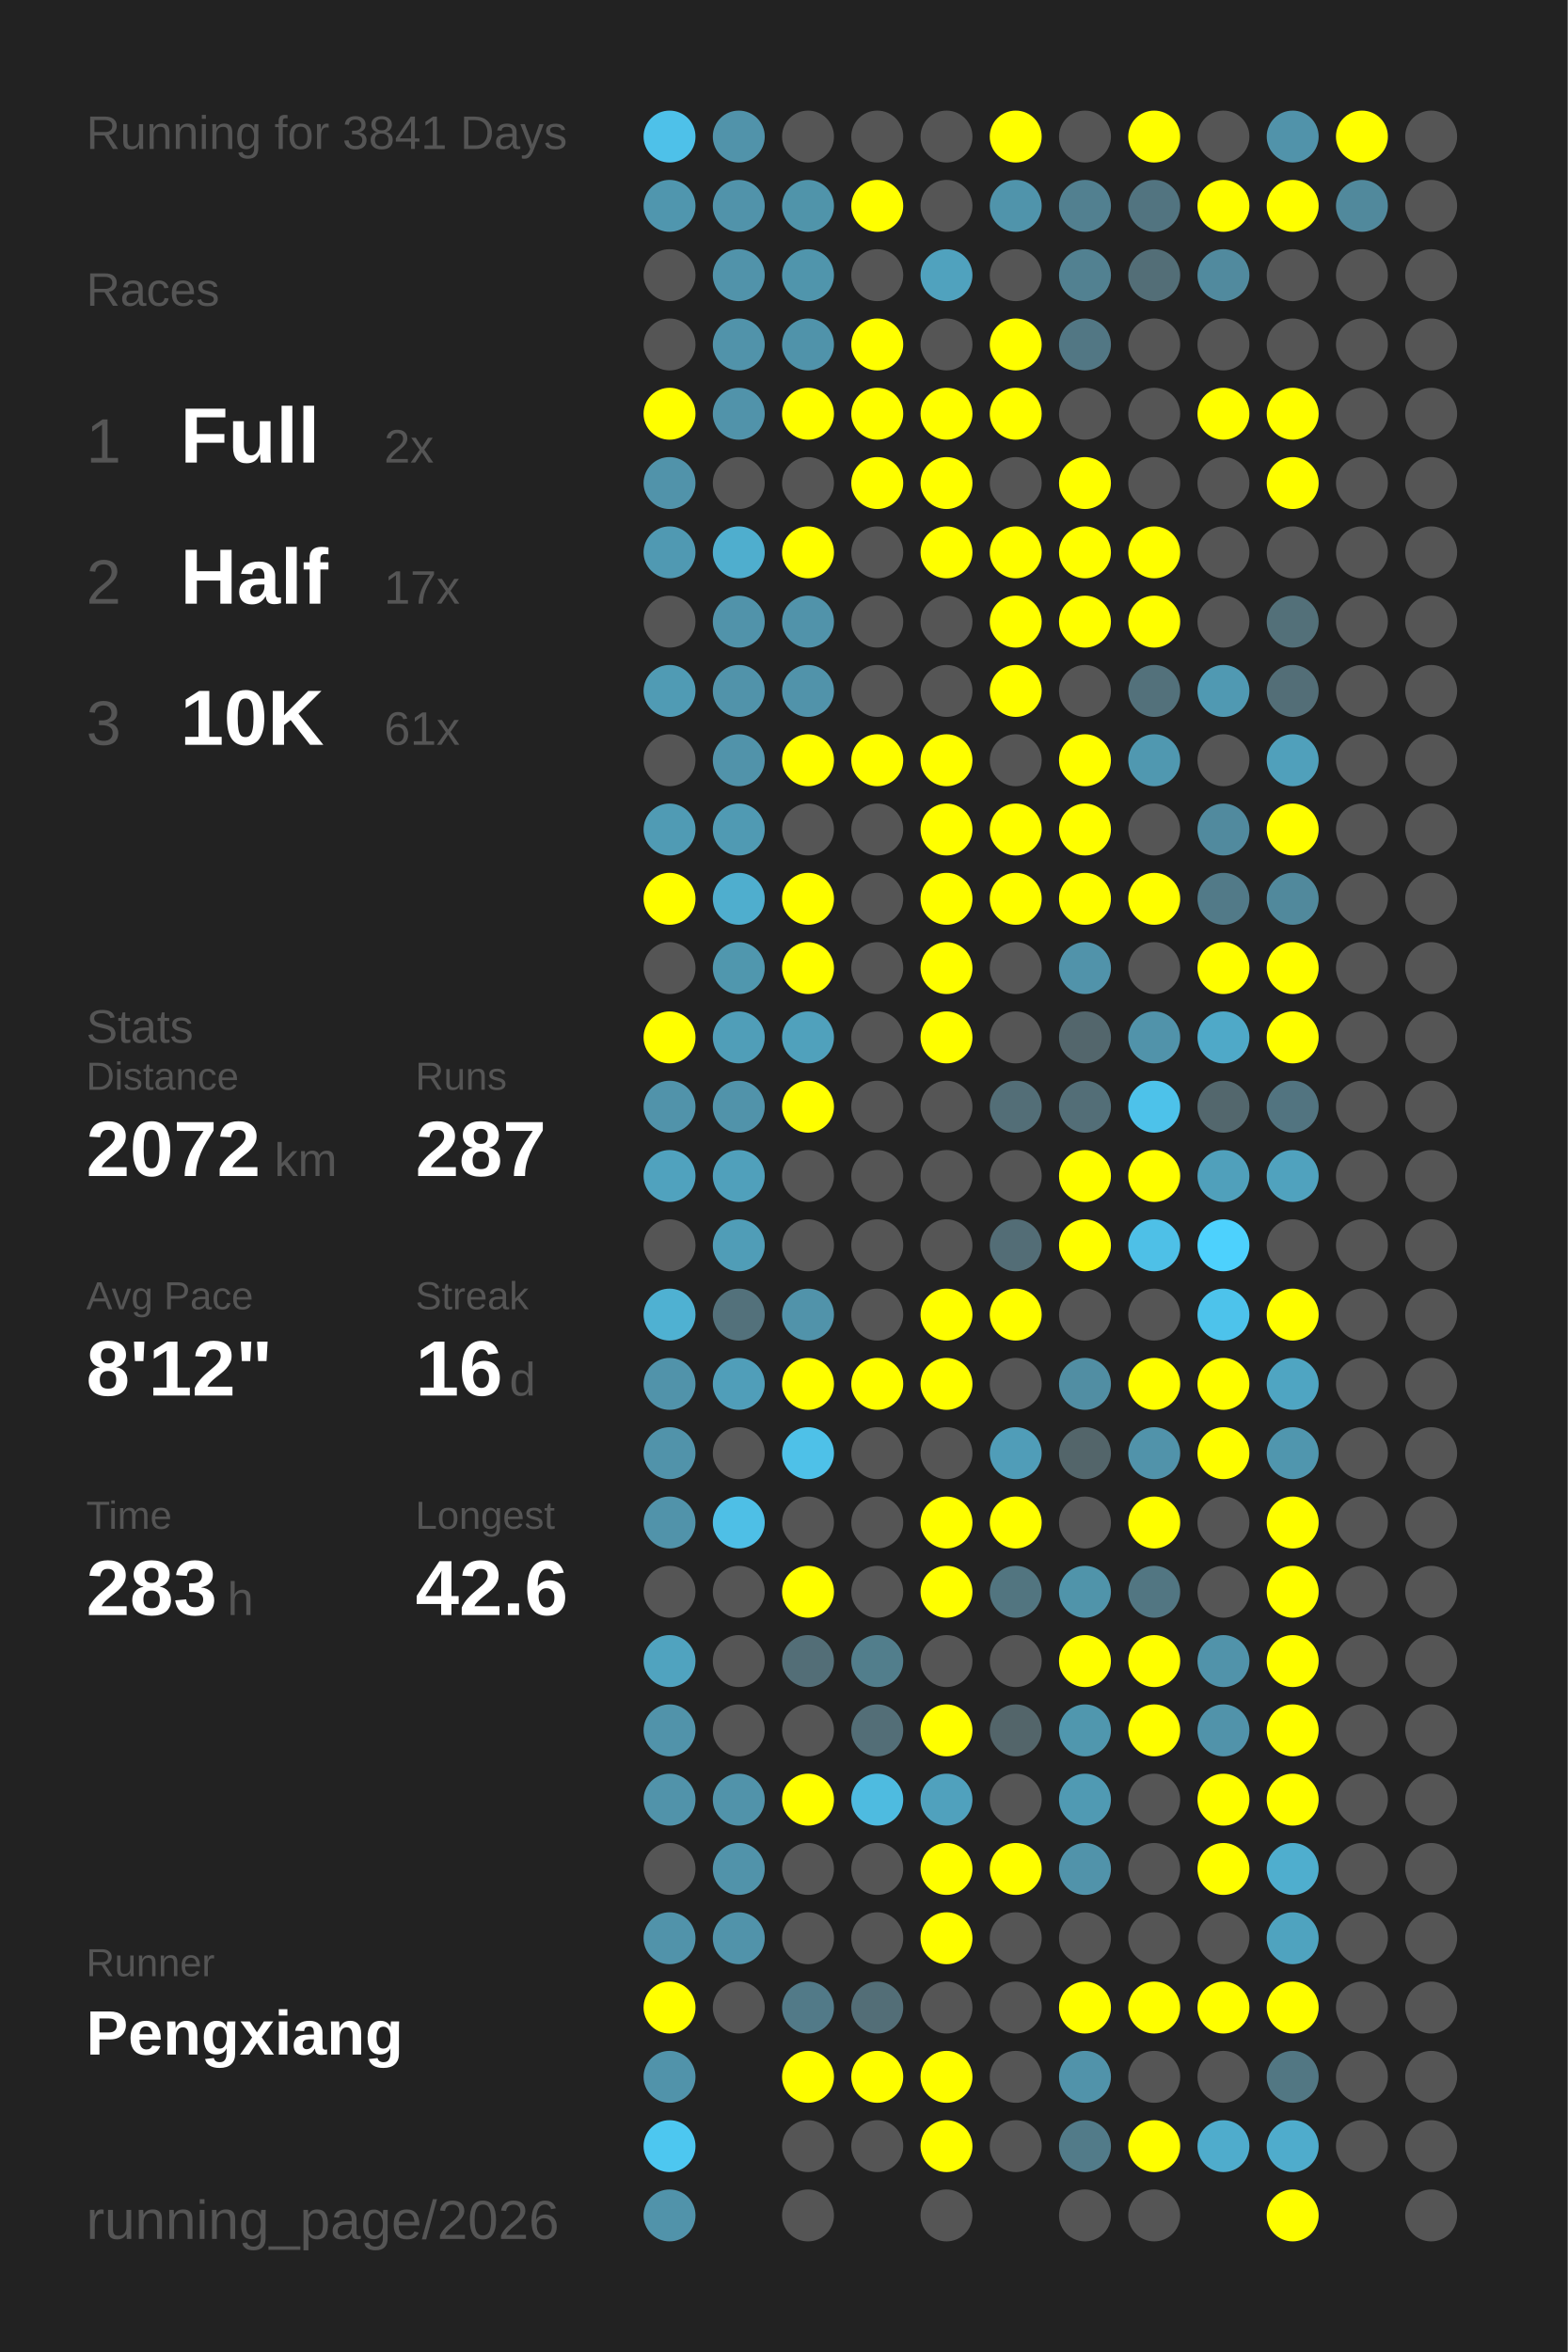
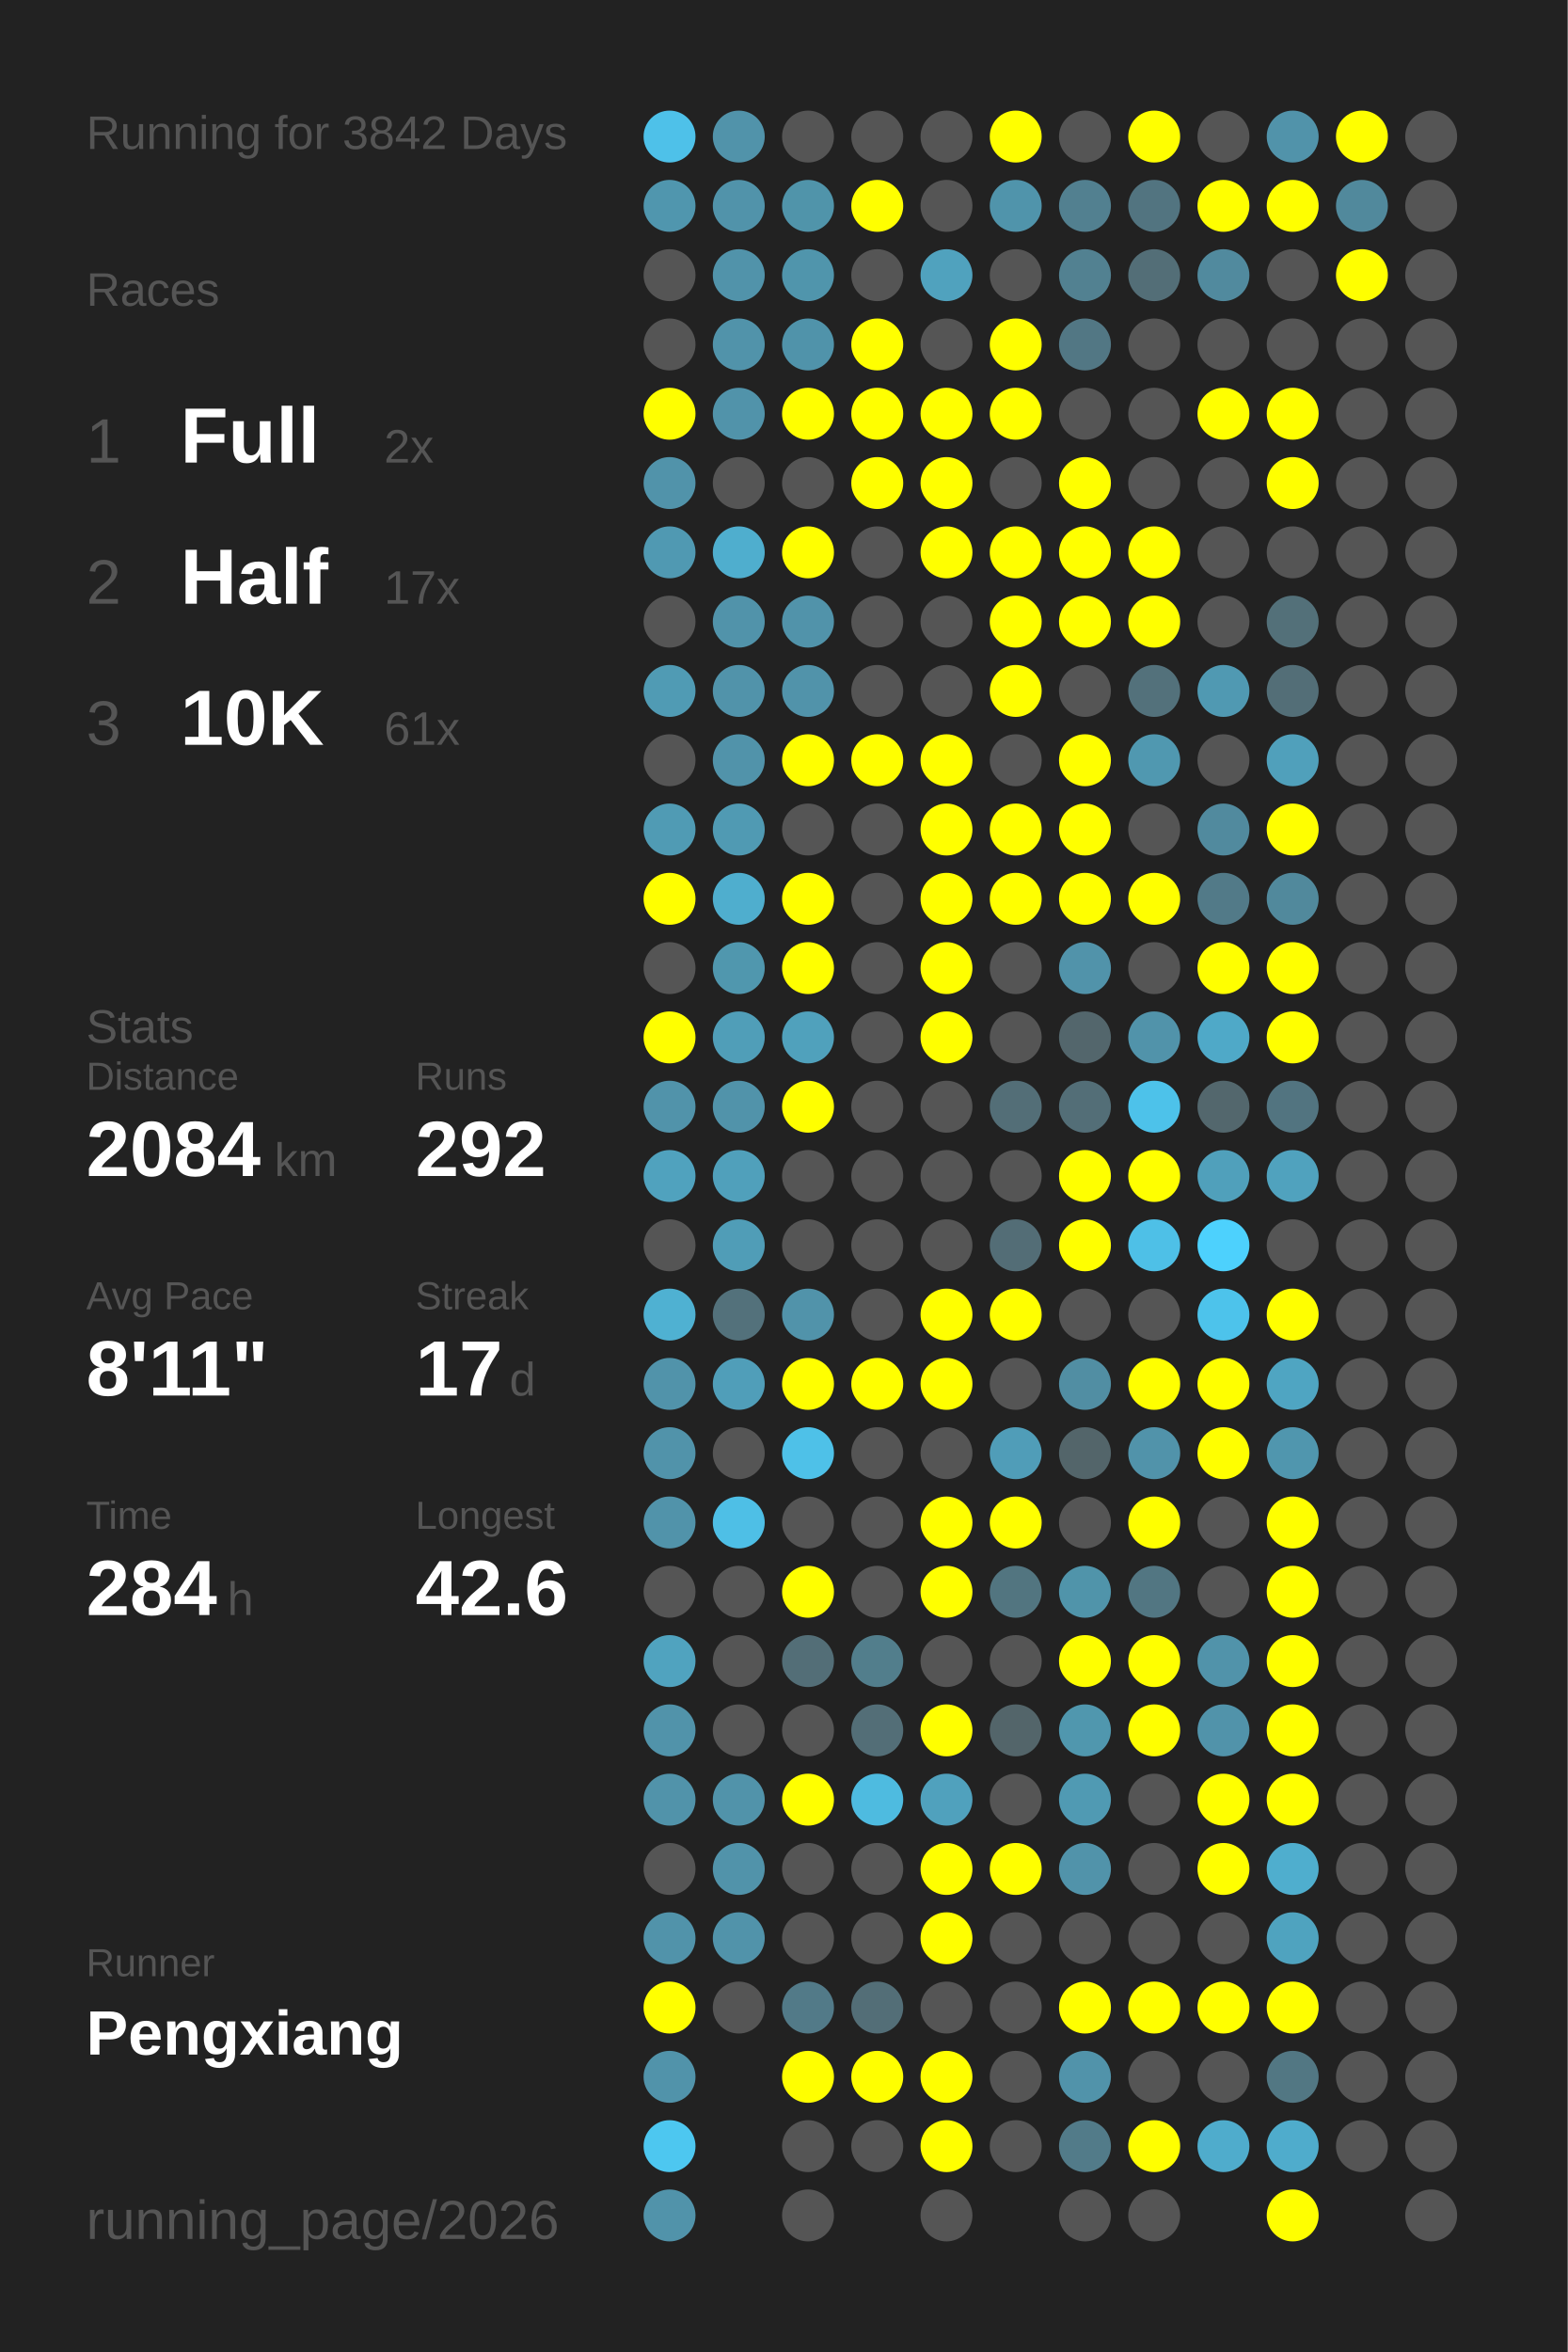
<svg xmlns="http://www.w3.org/2000/svg" baseProfile="full" height="300mm" version="1.1" viewBox="0,0,200,300" width="200mm">
  <defs />
  <rect fill="#222222" height="300" width="200" x="0" y="0" />
-   <text fill="#555555" style="font-size:6px; font-family:Arial;" x="11" y="19">Running for 3841 Days</text>
+   <text fill="#555555" style="font-size:6px; font-family:Arial;" x="11" y="19">Running for 3842 Days</text>
  <text fill="#555555" style="font-size:6px; font-family:Arial;" x="11" y="39">Races</text>
  <text fill="#555555" style="font-size:8px; font-family:Arial;" x="11" y="59">1</text>
  <text fill="#FFFFFF" style="font-size:10px; font-family:Arial; font-weight:bold;" x="23" y="59">Full</text>
  <text fill="#555555" style="font-size:6px; font-family:Arial;" x="49" y="59">2x</text>
  <text fill="#555555" style="font-size:8px; font-family:Arial;" x="11" y="77">2</text>
  <text fill="#FFFFFF" style="font-size:10px; font-family:Arial; font-weight:bold;" x="23" y="77">Half</text>
  <text fill="#555555" style="font-size:6px; font-family:Arial;" x="49" y="77">17x</text>
  <text fill="#555555" style="font-size:8px; font-family:Arial;" x="11" y="95">3</text>
  <text fill="#FFFFFF" style="font-size:10px; font-family:Arial; font-weight:bold;" x="23" y="95">10K</text>
  <text fill="#555555" style="font-size:6px; font-family:Arial;" x="49" y="95">61x</text>
  <text fill="#555555" style="font-size:6px; font-family:Arial;" x="11" y="133">Stats</text>
  <text fill="#555555" style="font-size:5px; font-family:Arial;" x="11" y="139">Distance</text>
-   <text fill="#FFFFFF" style="font-size:10px; font-family:Arial; font-weight:bold;" x="11" y="150">2072</text>
+   <text fill="#FFFFFF" style="font-size:10px; font-family:Arial; font-weight:bold;" x="11" y="150">2084</text>
  <text fill="#555555" style="font-size:6px; font-family:Arial;" x="35" y="150">km</text>
  <text fill="#555555" style="font-size:5px; font-family:Arial;" x="53" y="139">Runs</text>
-   <text fill="#FFFFFF" style="font-size:10px; font-family:Arial; font-weight:bold;" x="53" y="150">287</text>
+   <text fill="#FFFFFF" style="font-size:10px; font-family:Arial; font-weight:bold;" x="53" y="150">292</text>
  <text fill="#555555" style="font-size:5px; font-family:Arial;" x="11" y="167">Avg Pace</text>
-   <text fill="#FFFFFF" style="font-size:10px; font-family:Arial; font-weight:bold;" x="11" y="178">8'12"</text>
+   <text fill="#FFFFFF" style="font-size:10px; font-family:Arial; font-weight:bold;" x="11" y="178">8'11"</text>
  <text fill="#555555" style="font-size:5px; font-family:Arial;" x="53" y="167">Streak</text>
-   <text fill="#FFFFFF" style="font-size:10px; font-family:Arial; font-weight:bold;" x="53" y="178">16</text>
+   <text fill="#FFFFFF" style="font-size:10px; font-family:Arial; font-weight:bold;" x="53" y="178">17</text>
  <text fill="#555555" style="font-size:6px; font-family:Arial;" x="65" y="178">d</text>
  <text fill="#555555" style="font-size:5px; font-family:Arial;" x="11" y="195">Time</text>
-   <text fill="#FFFFFF" style="font-size:10px; font-family:Arial; font-weight:bold;" x="11" y="206">283</text>
+   <text fill="#FFFFFF" style="font-size:10px; font-family:Arial; font-weight:bold;" x="11" y="206">284</text>
  <text fill="#555555" style="font-size:6px; font-family:Arial;" x="29" y="206">h</text>
  <text fill="#555555" style="font-size:5px; font-family:Arial;" x="53" y="195">Longest</text>
  <text fill="#FFFFFF" style="font-size:10px; font-family:Arial; font-weight:bold;" x="53" y="206">42.6</text>
  <text fill="#555555" style="font-size:5px; font-family:Arial;" x="11" y="252.065">Runner</text>
  <text fill="#FFFFFF" style="font-size:8px; font-family:Arial; font-weight:bold;" x="11" y="262.065">Pengxiang</text>
  <text fill="#555555" style="font-size:7px; font-family:Arial;" x="11" y="285.581">running_page/2026</text>
  <circle cx="85.417" cy="17.419" fill="#4ec1e9" r="3.312" />
  <circle cx="85.417" cy="26.258" fill="#5096ae" r="3.312" />
  <circle cx="85.417" cy="35.097" fill="#555555" r="3.312" />
  <circle cx="85.417" cy="43.935" fill="#555555" r="3.312" />
  <circle cx="85.417" cy="52.774" fill="#FFFF00" r="3.312" />
  <circle cx="85.417" cy="61.613" fill="#5193aa" r="3.312" />
  <circle cx="85.417" cy="70.452" fill="#5099b2" r="3.312" />
  <circle cx="85.417" cy="79.29" fill="#555555" r="3.312" />
  <circle cx="85.417" cy="88.129" fill="#509bb4" r="3.312" />
  <circle cx="85.417" cy="96.968" fill="#555555" r="3.312" />
  <circle cx="85.417" cy="105.806" fill="#509bb4" r="3.312" />
  <circle cx="85.417" cy="114.645" fill="#FFFF00" r="3.312" />
  <circle cx="85.417" cy="123.484" fill="#555555" r="3.312" />
  <circle cx="85.417" cy="132.323" fill="#FFFF00" r="3.312" />
  <circle cx="85.417" cy="141.161" fill="#5193aa" r="3.312" />
  <circle cx="85.417" cy="150" fill="#50a2be" r="3.312" />
  <circle cx="85.417" cy="158.839" fill="#555555" r="3.312" />
  <circle cx="85.417" cy="167.677" fill="#4fb1d2" r="3.312" />
  <circle cx="85.417" cy="176.516" fill="#5193aa" r="3.312" />
  <circle cx="85.417" cy="185.355" fill="#5193aa" r="3.312" />
  <circle cx="85.417" cy="194.194" fill="#5193aa" r="3.312" />
  <circle cx="85.417" cy="203.032" fill="#555555" r="3.312" />
  <circle cx="85.417" cy="211.871" fill="#50a3bf" r="3.312" />
  <circle cx="85.417" cy="220.71" fill="#5193aa" r="3.312" />
  <circle cx="85.417" cy="229.548" fill="#5193aa" r="3.312" />
  <circle cx="85.417" cy="238.387" fill="#555555" r="3.312" />
  <circle cx="85.417" cy="247.226" fill="#5193aa" r="3.312" />
  <circle cx="85.417" cy="256.065" fill="#FFFF00" r="3.312" />
  <circle cx="85.417" cy="264.903" fill="#5193aa" r="3.312" />
  <circle cx="85.417" cy="273.742" fill="#4dc7f0" r="3.312" />
  <circle cx="85.417" cy="282.581" fill="#5193aa" r="3.312" />
  <circle cx="94.25" cy="17.419" fill="#5193aa" r="3.312" />
  <circle cx="94.25" cy="26.258" fill="#5193aa" r="3.312" />
  <circle cx="94.25" cy="35.097" fill="#5193aa" r="3.312" />
  <circle cx="94.25" cy="43.935" fill="#5193aa" r="3.312" />
  <circle cx="94.25" cy="52.774" fill="#5193aa" r="3.312" />
  <circle cx="94.25" cy="61.613" fill="#555555" r="3.312" />
  <circle cx="94.25" cy="70.452" fill="#4faece" r="3.312" />
  <circle cx="94.25" cy="79.29" fill="#5193aa" r="3.312" />
  <circle cx="94.25" cy="88.129" fill="#5193aa" r="3.312" />
  <circle cx="94.25" cy="96.968" fill="#5193aa" r="3.312" />
  <circle cx="94.25" cy="105.806" fill="#509ab3" r="3.312" />
  <circle cx="94.25" cy="114.645" fill="#4faece" r="3.312" />
  <circle cx="94.25" cy="123.484" fill="#5097ae" r="3.312" />
  <circle cx="94.25" cy="132.323" fill="#509eb8" r="3.312" />
  <circle cx="94.25" cy="141.161" fill="#5193aa" r="3.312" />
  <circle cx="94.25" cy="150" fill="#50a0bb" r="3.312" />
  <circle cx="94.25" cy="158.839" fill="#509db7" r="3.312" />
  <circle cx="94.25" cy="167.677" fill="#53717b" r="3.312" />
  <circle cx="94.25" cy="176.516" fill="#509eb9" r="3.312" />
  <circle cx="94.25" cy="185.355" fill="#555555" r="3.312" />
  <circle cx="94.25" cy="194.194" fill="#4ebfe6" r="3.312" />
  <circle cx="94.25" cy="203.032" fill="#555555" r="3.312" />
  <circle cx="94.25" cy="211.871" fill="#555555" r="3.312" />
  <circle cx="94.25" cy="220.71" fill="#555555" r="3.312" />
  <circle cx="94.25" cy="229.548" fill="#5193aa" r="3.312" />
  <circle cx="94.25" cy="238.387" fill="#5193aa" r="3.312" />
  <circle cx="94.25" cy="247.226" fill="#5193aa" r="3.312" />
  <circle cx="94.25" cy="256.065" fill="#555555" r="3.312" />
  <circle cx="103.083" cy="17.419" fill="#555555" r="3.312" />
  <circle cx="103.083" cy="26.258" fill="#5094aa" r="3.312" />
  <circle cx="103.083" cy="35.097" fill="#5095ac" r="3.312" />
  <circle cx="103.083" cy="43.935" fill="#5093aa" r="3.312" />
  <circle cx="103.083" cy="52.774" fill="#FFFF00" r="3.312" />
  <circle cx="103.083" cy="61.613" fill="#555555" r="3.312" />
  <circle cx="103.083" cy="70.452" fill="#FFFF00" r="3.312" />
  <circle cx="103.083" cy="79.29" fill="#5193aa" r="3.312" />
  <circle cx="103.083" cy="88.129" fill="#5193aa" r="3.312" />
  <circle cx="103.083" cy="96.968" fill="#FFFF00" r="3.312" />
  <circle cx="103.083" cy="105.806" fill="#555555" r="3.312" />
  <circle cx="103.083" cy="114.645" fill="#FFFF00" r="3.312" />
  <circle cx="103.083" cy="123.484" fill="#FFFF00" r="3.312" />
  <circle cx="103.083" cy="132.323" fill="#50a1bc" r="3.312" />
  <circle cx="103.083" cy="141.161" fill="#FFFF00" r="3.312" />
  <circle cx="103.083" cy="150" fill="#555555" r="3.312" />
  <circle cx="103.083" cy="158.839" fill="#555555" r="3.312" />
  <circle cx="103.083" cy="167.677" fill="#5193aa" r="3.312" />
  <circle cx="103.083" cy="176.516" fill="#FFFF00" r="3.312" />
  <circle cx="103.083" cy="185.355" fill="#4ec1e8" r="3.312" />
  <circle cx="103.083" cy="194.194" fill="#555555" r="3.312" />
  <circle cx="103.083" cy="203.032" fill="#FFFF00" r="3.312" />
  <circle cx="103.083" cy="211.871" fill="#536e77" r="3.312" />
  <circle cx="103.083" cy="220.71" fill="#555555" r="3.312" />
  <circle cx="103.083" cy="229.548" fill="#FFFF00" r="3.312" />
  <circle cx="103.083" cy="238.387" fill="#555555" r="3.312" />
  <circle cx="103.083" cy="247.226" fill="#555555" r="3.312" />
  <circle cx="103.083" cy="256.065" fill="#527a88" r="3.312" />
  <circle cx="103.083" cy="264.903" fill="#FFFF00" r="3.312" />
  <circle cx="103.083" cy="273.742" fill="#555555" r="3.312" />
  <circle cx="103.083" cy="282.581" fill="#555555" r="3.312" />
  <circle cx="111.917" cy="17.419" fill="#555555" r="3.312" />
  <circle cx="111.917" cy="26.258" fill="#FFFF00" r="3.312" />
  <circle cx="111.917" cy="35.097" fill="#555555" r="3.312" />
  <circle cx="111.917" cy="43.935" fill="#FFFF00" r="3.312" />
  <circle cx="111.917" cy="52.774" fill="#FFFF00" r="3.312" />
  <circle cx="111.917" cy="61.613" fill="#FFFF00" r="3.312" />
  <circle cx="111.917" cy="70.452" fill="#555555" r="3.312" />
  <circle cx="111.917" cy="79.29" fill="#555555" r="3.312" />
  <circle cx="111.917" cy="88.129" fill="#555555" r="3.312" />
  <circle cx="111.917" cy="96.968" fill="#FFFF00" r="3.312" />
  <circle cx="111.917" cy="105.806" fill="#555555" r="3.312" />
  <circle cx="111.917" cy="114.645" fill="#555555" r="3.312" />
  <circle cx="111.917" cy="123.484" fill="#555555" r="3.312" />
  <circle cx="111.917" cy="132.323" fill="#555555" r="3.312" />
  <circle cx="111.917" cy="141.161" fill="#555555" r="3.312" />
  <circle cx="111.917" cy="150" fill="#555555" r="3.312" />
  <circle cx="111.917" cy="158.839" fill="#555555" r="3.312" />
  <circle cx="111.917" cy="167.677" fill="#555555" r="3.312" />
  <circle cx="111.917" cy="176.516" fill="#FFFF00" r="3.312" />
  <circle cx="111.917" cy="185.355" fill="#555555" r="3.312" />
  <circle cx="111.917" cy="194.194" fill="#555555" r="3.312" />
  <circle cx="111.917" cy="203.032" fill="#555555" r="3.312" />
  <circle cx="111.917" cy="211.871" fill="#527e8c" r="3.312" />
  <circle cx="111.917" cy="220.71" fill="#536e77" r="3.312" />
  <circle cx="111.917" cy="229.548" fill="#4ebbe0" r="3.312" />
  <circle cx="111.917" cy="238.387" fill="#555555" r="3.312" />
  <circle cx="111.917" cy="247.226" fill="#555555" r="3.312" />
  <circle cx="111.917" cy="256.065" fill="#536e77" r="3.312" />
  <circle cx="111.917" cy="264.903" fill="#FFFF00" r="3.312" />
  <circle cx="111.917" cy="273.742" fill="#555555" r="3.312" />
  <circle cx="120.75" cy="17.419" fill="#555555" r="3.312" />
  <circle cx="120.75" cy="26.258" fill="#555555" r="3.312" />
  <circle cx="120.75" cy="35.097" fill="#50a2be" r="3.312" />
  <circle cx="120.75" cy="43.935" fill="#555555" r="3.312" />
  <circle cx="120.75" cy="52.774" fill="#FFFF00" r="3.312" />
  <circle cx="120.75" cy="61.613" fill="#FFFF00" r="3.312" />
  <circle cx="120.75" cy="70.452" fill="#FFFF00" r="3.312" />
  <circle cx="120.75" cy="79.29" fill="#555555" r="3.312" />
  <circle cx="120.75" cy="88.129" fill="#555555" r="3.312" />
  <circle cx="120.75" cy="96.968" fill="#FFFF00" r="3.312" />
  <circle cx="120.75" cy="105.806" fill="#FFFF00" r="3.312" />
  <circle cx="120.75" cy="114.645" fill="#FFFF00" r="3.312" />
  <circle cx="120.75" cy="123.484" fill="#FFFF00" r="3.312" />
  <circle cx="120.75" cy="132.323" fill="#FFFF00" r="3.312" />
  <circle cx="120.75" cy="141.161" fill="#555555" r="3.312" />
  <circle cx="120.75" cy="150" fill="#555555" r="3.312" />
  <circle cx="120.75" cy="158.839" fill="#555555" r="3.312" />
  <circle cx="120.75" cy="167.677" fill="#FFFF00" r="3.312" />
  <circle cx="120.75" cy="176.516" fill="#FFFF00" r="3.312" />
  <circle cx="120.75" cy="185.355" fill="#555555" r="3.312" />
  <circle cx="120.75" cy="194.194" fill="#FFFF00" r="3.312" />
  <circle cx="120.75" cy="203.032" fill="#FFFF00" r="3.312" />
  <circle cx="120.75" cy="211.871" fill="#555555" r="3.312" />
  <circle cx="120.75" cy="220.71" fill="#FFFF00" r="3.312" />
  <circle cx="120.75" cy="229.548" fill="#50a1bd" r="3.312" />
  <circle cx="120.75" cy="238.387" fill="#FFFF00" r="3.312" />
  <circle cx="120.75" cy="247.226" fill="#FFFF00" r="3.312" />
  <circle cx="120.75" cy="256.065" fill="#555555" r="3.312" />
  <circle cx="120.75" cy="264.903" fill="#FFFF00" r="3.312" />
  <circle cx="120.75" cy="273.742" fill="#FFFF00" r="3.312" />
  <circle cx="120.75" cy="282.581" fill="#555555" r="3.312" />
  <circle cx="129.583" cy="17.419" fill="#FFFF00" r="3.312" />
  <circle cx="129.583" cy="26.258" fill="#5094ab" r="3.312" />
  <circle cx="129.583" cy="35.097" fill="#555555" r="3.312" />
  <circle cx="129.583" cy="43.935" fill="#FFFF00" r="3.312" />
  <circle cx="129.583" cy="52.774" fill="#FFFF00" r="3.312" />
  <circle cx="129.583" cy="61.613" fill="#555555" r="3.312" />
  <circle cx="129.583" cy="70.452" fill="#FFFF00" r="3.312" />
  <circle cx="129.583" cy="79.29" fill="#FFFF00" r="3.312" />
  <circle cx="129.583" cy="88.129" fill="#FFFF00" r="3.312" />
  <circle cx="129.583" cy="96.968" fill="#555555" r="3.312" />
  <circle cx="129.583" cy="105.806" fill="#FFFF00" r="3.312" />
  <circle cx="129.583" cy="114.645" fill="#FFFF00" r="3.312" />
  <circle cx="129.583" cy="123.484" fill="#555555" r="3.312" />
  <circle cx="129.583" cy="132.323" fill="#555555" r="3.312" />
  <circle cx="129.583" cy="141.161" fill="#536e77" r="3.312" />
  <circle cx="129.583" cy="150" fill="#555555" r="3.312" />
  <circle cx="129.583" cy="158.839" fill="#536d76" r="3.312" />
  <circle cx="129.583" cy="167.677" fill="#FFFF00" r="3.312" />
  <circle cx="129.583" cy="176.516" fill="#555555" r="3.312" />
  <circle cx="129.583" cy="185.355" fill="#509db8" r="3.312" />
  <circle cx="129.583" cy="194.194" fill="#FFFF00" r="3.312" />
  <circle cx="129.583" cy="203.032" fill="#527580" r="3.312" />
  <circle cx="129.583" cy="211.871" fill="#555555" r="3.312" />
  <circle cx="129.583" cy="220.71" fill="#53656a" r="3.312" />
  <circle cx="129.583" cy="229.548" fill="#555555" r="3.312" />
  <circle cx="129.583" cy="238.387" fill="#FFFF00" r="3.312" />
  <circle cx="129.583" cy="247.226" fill="#555555" r="3.312" />
  <circle cx="129.583" cy="256.065" fill="#555555" r="3.312" />
  <circle cx="129.583" cy="264.903" fill="#555555" r="3.312" />
  <circle cx="129.583" cy="273.742" fill="#555555" r="3.312" />
  <circle cx="138.417" cy="17.419" fill="#555555" r="3.312" />
  <circle cx="138.417" cy="26.258" fill="#528090" r="3.312" />
  <circle cx="138.417" cy="35.097" fill="#528191" r="3.312" />
  <circle cx="138.417" cy="43.935" fill="#527784" r="3.312" />
  <circle cx="138.417" cy="52.774" fill="#555555" r="3.312" />
  <circle cx="138.417" cy="61.613" fill="#FFFF00" r="3.312" />
  <circle cx="138.417" cy="70.452" fill="#FFFF00" r="3.312" />
  <circle cx="138.417" cy="79.29" fill="#FFFF00" r="3.312" />
  <circle cx="138.417" cy="88.129" fill="#555555" r="3.312" />
  <circle cx="138.417" cy="96.968" fill="#FFFF00" r="3.312" />
  <circle cx="138.417" cy="105.806" fill="#FFFF00" r="3.312" />
  <circle cx="138.417" cy="114.645" fill="#FFFF00" r="3.312" />
  <circle cx="138.417" cy="123.484" fill="#5193aa" r="3.312" />
  <circle cx="138.417" cy="132.323" fill="#53666c" r="3.312" />
  <circle cx="138.417" cy="141.161" fill="#536e77" r="3.312" />
  <circle cx="138.417" cy="150" fill="#FFFF00" r="3.312" />
  <circle cx="138.417" cy="158.839" fill="#FFFF00" r="3.312" />
  <circle cx="138.417" cy="167.677" fill="#555555" r="3.312" />
  <circle cx="138.417" cy="176.516" fill="#518ea3" r="3.312" />
  <circle cx="138.417" cy="185.355" fill="#53656a" r="3.312" />
  <circle cx="138.417" cy="194.194" fill="#555555" r="3.312" />
  <circle cx="138.417" cy="203.032" fill="#5094aa" r="3.312" />
  <circle cx="138.417" cy="211.871" fill="#FFFF00" r="3.312" />
  <circle cx="138.417" cy="220.71" fill="#5097ae" r="3.312" />
  <circle cx="138.417" cy="229.548" fill="#509ab3" r="3.312" />
  <circle cx="138.417" cy="238.387" fill="#5193aa" r="3.312" />
  <circle cx="138.417" cy="247.226" fill="#555555" r="3.312" />
  <circle cx="138.417" cy="256.065" fill="#FFFF00" r="3.312" />
  <circle cx="138.417" cy="264.903" fill="#5193aa" r="3.312" />
  <circle cx="138.417" cy="273.742" fill="#527b89" r="3.312" />
  <circle cx="138.417" cy="282.581" fill="#555555" r="3.312" />
  <circle cx="147.25" cy="17.419" fill="#FFFF00" r="3.312" />
  <circle cx="147.25" cy="26.258" fill="#527480" r="3.312" />
  <circle cx="147.25" cy="35.097" fill="#536e77" r="3.312" />
  <circle cx="147.25" cy="43.935" fill="#555555" r="3.312" />
  <circle cx="147.25" cy="52.774" fill="#555555" r="3.312" />
  <circle cx="147.25" cy="61.613" fill="#555555" r="3.312" />
  <circle cx="147.25" cy="70.452" fill="#FFFF00" r="3.312" />
  <circle cx="147.25" cy="79.29" fill="#FFFF00" r="3.312" />
  <circle cx="147.25" cy="88.129" fill="#53717b" r="3.312" />
  <circle cx="147.25" cy="96.968" fill="#5098b0" r="3.312" />
  <circle cx="147.25" cy="105.806" fill="#555555" r="3.312" />
  <circle cx="147.25" cy="114.645" fill="#FFFF00" r="3.312" />
  <circle cx="147.25" cy="123.484" fill="#555555" r="3.312" />
  <circle cx="147.25" cy="132.323" fill="#5193aa" r="3.312" />
  <circle cx="147.25" cy="141.161" fill="#4dc2ea" r="3.312" />
  <circle cx="147.25" cy="150" fill="#FFFF00" r="3.312" />
  <circle cx="147.25" cy="158.839" fill="#4ec0e7" r="3.312" />
  <circle cx="147.25" cy="167.677" fill="#555555" r="3.312" />
  <circle cx="147.25" cy="176.516" fill="#FFFF00" r="3.312" />
  <circle cx="147.25" cy="185.355" fill="#5193aa" r="3.312" />
  <circle cx="147.25" cy="194.194" fill="#FFFF00" r="3.312" />
  <circle cx="147.25" cy="203.032" fill="#527682" r="3.312" />
  <circle cx="147.25" cy="211.871" fill="#FFFF00" r="3.312" />
  <circle cx="147.25" cy="220.71" fill="#FFFF00" r="3.312" />
  <circle cx="147.25" cy="229.548" fill="#555555" r="3.312" />
  <circle cx="147.25" cy="238.387" fill="#555555" r="3.312" />
  <circle cx="147.25" cy="247.226" fill="#555555" r="3.312" />
  <circle cx="147.25" cy="256.065" fill="#FFFF00" r="3.312" />
  <circle cx="147.25" cy="264.903" fill="#555555" r="3.312" />
  <circle cx="147.25" cy="273.742" fill="#FFFF00" r="3.312" />
  <circle cx="147.25" cy="282.581" fill="#555555" r="3.312" />
  <circle cx="156.083" cy="17.419" fill="#555555" r="3.312" />
  <circle cx="156.083" cy="26.258" fill="#FFFF00" r="3.312" />
  <circle cx="156.083" cy="35.097" fill="#518a9e" r="3.312" />
  <circle cx="156.083" cy="43.935" fill="#555555" r="3.312" />
  <circle cx="156.083" cy="52.774" fill="#FFFF00" r="3.312" />
  <circle cx="156.083" cy="61.613" fill="#555555" r="3.312" />
  <circle cx="156.083" cy="70.452" fill="#555555" r="3.312" />
  <circle cx="156.083" cy="79.29" fill="#555555" r="3.312" />
  <circle cx="156.083" cy="88.129" fill="#5099b2" r="3.312" />
  <circle cx="156.083" cy="96.968" fill="#555555" r="3.312" />
  <circle cx="156.083" cy="105.806" fill="#518a9e" r="3.312" />
  <circle cx="156.083" cy="114.645" fill="#527a88" r="3.312" />
  <circle cx="156.083" cy="123.484" fill="#FFFF00" r="3.312" />
  <circle cx="156.083" cy="132.323" fill="#4fa9c8" r="3.312" />
  <circle cx="156.083" cy="141.161" fill="#53676d" r="3.312" />
  <circle cx="156.083" cy="150" fill="#50a0bb" r="3.312" />
  <circle cx="156.083" cy="158.839" fill="#4dd1fd" r="3.312" />
  <circle cx="156.083" cy="167.677" fill="#4dc3eb" r="3.312" />
  <circle cx="156.083" cy="176.516" fill="#FFFF00" r="3.312" />
  <circle cx="156.083" cy="185.355" fill="#FFFF00" r="3.312" />
  <circle cx="156.083" cy="194.194" fill="#555555" r="3.312" />
  <circle cx="156.083" cy="203.032" fill="#555555" r="3.312" />
  <circle cx="156.083" cy="211.871" fill="#5193aa" r="3.312" />
  <circle cx="156.083" cy="220.71" fill="#5193aa" r="3.312" />
  <circle cx="156.083" cy="229.548" fill="#FFFF00" r="3.312" />
  <circle cx="156.083" cy="238.387" fill="#FFFF00" r="3.312" />
  <circle cx="156.083" cy="247.226" fill="#555555" r="3.312" />
  <circle cx="156.083" cy="256.065" fill="#FFFF00" r="3.312" />
  <circle cx="156.083" cy="264.903" fill="#555555" r="3.312" />
  <circle cx="156.083" cy="273.742" fill="#4faccc" r="3.312" />
  <circle cx="164.917" cy="17.419" fill="#5193aa" r="3.312" />
  <circle cx="164.917" cy="26.258" fill="#FFFF00" r="3.312" />
  <circle cx="164.917" cy="35.097" fill="#555555" r="3.312" />
  <circle cx="164.917" cy="43.935" fill="#555555" r="3.312" />
  <circle cx="164.917" cy="52.774" fill="#FFFF00" r="3.312" />
  <circle cx="164.917" cy="61.613" fill="#FFFF00" r="3.312" />
  <circle cx="164.917" cy="70.452" fill="#555555" r="3.312" />
  <circle cx="164.917" cy="79.29" fill="#537079" r="3.312" />
  <circle cx="164.917" cy="88.129" fill="#536e77" r="3.312" />
  <circle cx="164.917" cy="96.968" fill="#50a0bb" r="3.312" />
  <circle cx="164.917" cy="105.806" fill="#FFFF00" r="3.312" />
  <circle cx="164.917" cy="114.645" fill="#51899c" r="3.312" />
  <circle cx="164.917" cy="123.484" fill="#FFFF00" r="3.312" />
  <circle cx="164.917" cy="132.323" fill="#FFFF00" r="3.312" />
  <circle cx="164.917" cy="141.161" fill="#527480" r="3.312" />
  <circle cx="164.917" cy="150" fill="#50a2be" r="3.312" />
  <circle cx="164.917" cy="158.839" fill="#555555" r="3.312" />
  <circle cx="164.917" cy="167.677" fill="#FFFF00" r="3.312" />
  <circle cx="164.917" cy="176.516" fill="#4fa5c2" r="3.312" />
  <circle cx="164.917" cy="185.355" fill="#5096ae" r="3.312" />
  <circle cx="164.917" cy="194.194" fill="#FFFF00" r="3.312" />
  <circle cx="164.917" cy="203.032" fill="#FFFF00" r="3.312" />
  <circle cx="164.917" cy="211.871" fill="#FFFF00" r="3.312" />
  <circle cx="164.917" cy="220.71" fill="#FFFF00" r="3.312" />
  <circle cx="164.917" cy="229.548" fill="#FFFF00" r="3.312" />
  <circle cx="164.917" cy="238.387" fill="#4faece" r="3.312" />
  <circle cx="164.917" cy="247.226" fill="#4fa3bf" r="3.312" />
  <circle cx="164.917" cy="256.065" fill="#FFFF00" r="3.312" />
  <circle cx="164.917" cy="264.903" fill="#527783" r="3.312" />
  <circle cx="164.917" cy="273.742" fill="#4faccc" r="3.312" />
  <circle cx="164.917" cy="282.581" fill="#FFFF00" r="3.312" />
  <circle cx="173.75" cy="17.419" fill="#FFFF00" r="3.312" />
  <circle cx="173.75" cy="26.258" fill="#51899c" r="3.312" />
-   <circle cx="173.75" cy="35.097" fill="#555555" r="3.312" />
+   <circle cx="173.75" cy="35.097" fill="#FFFF00" r="3.312" />
  <circle cx="173.75" cy="43.935" fill="#555555" r="3.312" />
  <circle cx="173.75" cy="52.774" fill="#555555" r="3.312" />
  <circle cx="173.75" cy="61.613" fill="#555555" r="3.312" />
  <circle cx="173.75" cy="70.452" fill="#555555" r="3.312" />
  <circle cx="173.75" cy="79.29" fill="#555555" r="3.312" />
  <circle cx="173.75" cy="88.129" fill="#555555" r="3.312" />
  <circle cx="173.75" cy="96.968" fill="#555555" r="3.312" />
  <circle cx="173.75" cy="105.806" fill="#555555" r="3.312" />
  <circle cx="173.75" cy="114.645" fill="#555555" r="3.312" />
  <circle cx="173.75" cy="123.484" fill="#555555" r="3.312" />
  <circle cx="173.75" cy="132.323" fill="#555555" r="3.312" />
  <circle cx="173.75" cy="141.161" fill="#555555" r="3.312" />
  <circle cx="173.75" cy="150" fill="#555555" r="3.312" />
  <circle cx="173.75" cy="158.839" fill="#555555" r="3.312" />
  <circle cx="173.75" cy="167.677" fill="#555555" r="3.312" />
  <circle cx="173.75" cy="176.516" fill="#555555" r="3.312" />
  <circle cx="173.75" cy="185.355" fill="#555555" r="3.312" />
  <circle cx="173.75" cy="194.194" fill="#555555" r="3.312" />
  <circle cx="173.75" cy="203.032" fill="#555555" r="3.312" />
  <circle cx="173.75" cy="211.871" fill="#555555" r="3.312" />
  <circle cx="173.75" cy="220.71" fill="#555555" r="3.312" />
  <circle cx="173.75" cy="229.548" fill="#555555" r="3.312" />
  <circle cx="173.75" cy="238.387" fill="#555555" r="3.312" />
  <circle cx="173.75" cy="247.226" fill="#555555" r="3.312" />
  <circle cx="173.75" cy="256.065" fill="#555555" r="3.312" />
  <circle cx="173.75" cy="264.903" fill="#555555" r="3.312" />
  <circle cx="173.75" cy="273.742" fill="#555555" r="3.312" />
  <circle cx="182.583" cy="17.419" fill="#555555" r="3.312" />
  <circle cx="182.583" cy="26.258" fill="#555555" r="3.312" />
  <circle cx="182.583" cy="35.097" fill="#555555" r="3.312" />
  <circle cx="182.583" cy="43.935" fill="#555555" r="3.312" />
  <circle cx="182.583" cy="52.774" fill="#555555" r="3.312" />
  <circle cx="182.583" cy="61.613" fill="#555555" r="3.312" />
  <circle cx="182.583" cy="70.452" fill="#555555" r="3.312" />
  <circle cx="182.583" cy="79.29" fill="#555555" r="3.312" />
  <circle cx="182.583" cy="88.129" fill="#555555" r="3.312" />
  <circle cx="182.583" cy="96.968" fill="#555555" r="3.312" />
  <circle cx="182.583" cy="105.806" fill="#555555" r="3.312" />
  <circle cx="182.583" cy="114.645" fill="#555555" r="3.312" />
  <circle cx="182.583" cy="123.484" fill="#555555" r="3.312" />
  <circle cx="182.583" cy="132.323" fill="#555555" r="3.312" />
  <circle cx="182.583" cy="141.161" fill="#555555" r="3.312" />
  <circle cx="182.583" cy="150" fill="#555555" r="3.312" />
  <circle cx="182.583" cy="158.839" fill="#555555" r="3.312" />
  <circle cx="182.583" cy="167.677" fill="#555555" r="3.312" />
  <circle cx="182.583" cy="176.516" fill="#555555" r="3.312" />
  <circle cx="182.583" cy="185.355" fill="#555555" r="3.312" />
  <circle cx="182.583" cy="194.194" fill="#555555" r="3.312" />
  <circle cx="182.583" cy="203.032" fill="#555555" r="3.312" />
  <circle cx="182.583" cy="211.871" fill="#555555" r="3.312" />
  <circle cx="182.583" cy="220.71" fill="#555555" r="3.312" />
  <circle cx="182.583" cy="229.548" fill="#555555" r="3.312" />
  <circle cx="182.583" cy="238.387" fill="#555555" r="3.312" />
  <circle cx="182.583" cy="247.226" fill="#555555" r="3.312" />
  <circle cx="182.583" cy="256.065" fill="#555555" r="3.312" />
  <circle cx="182.583" cy="264.903" fill="#555555" r="3.312" />
  <circle cx="182.583" cy="273.742" fill="#555555" r="3.312" />
  <circle cx="182.583" cy="282.581" fill="#555555" r="3.312" />
</svg>
